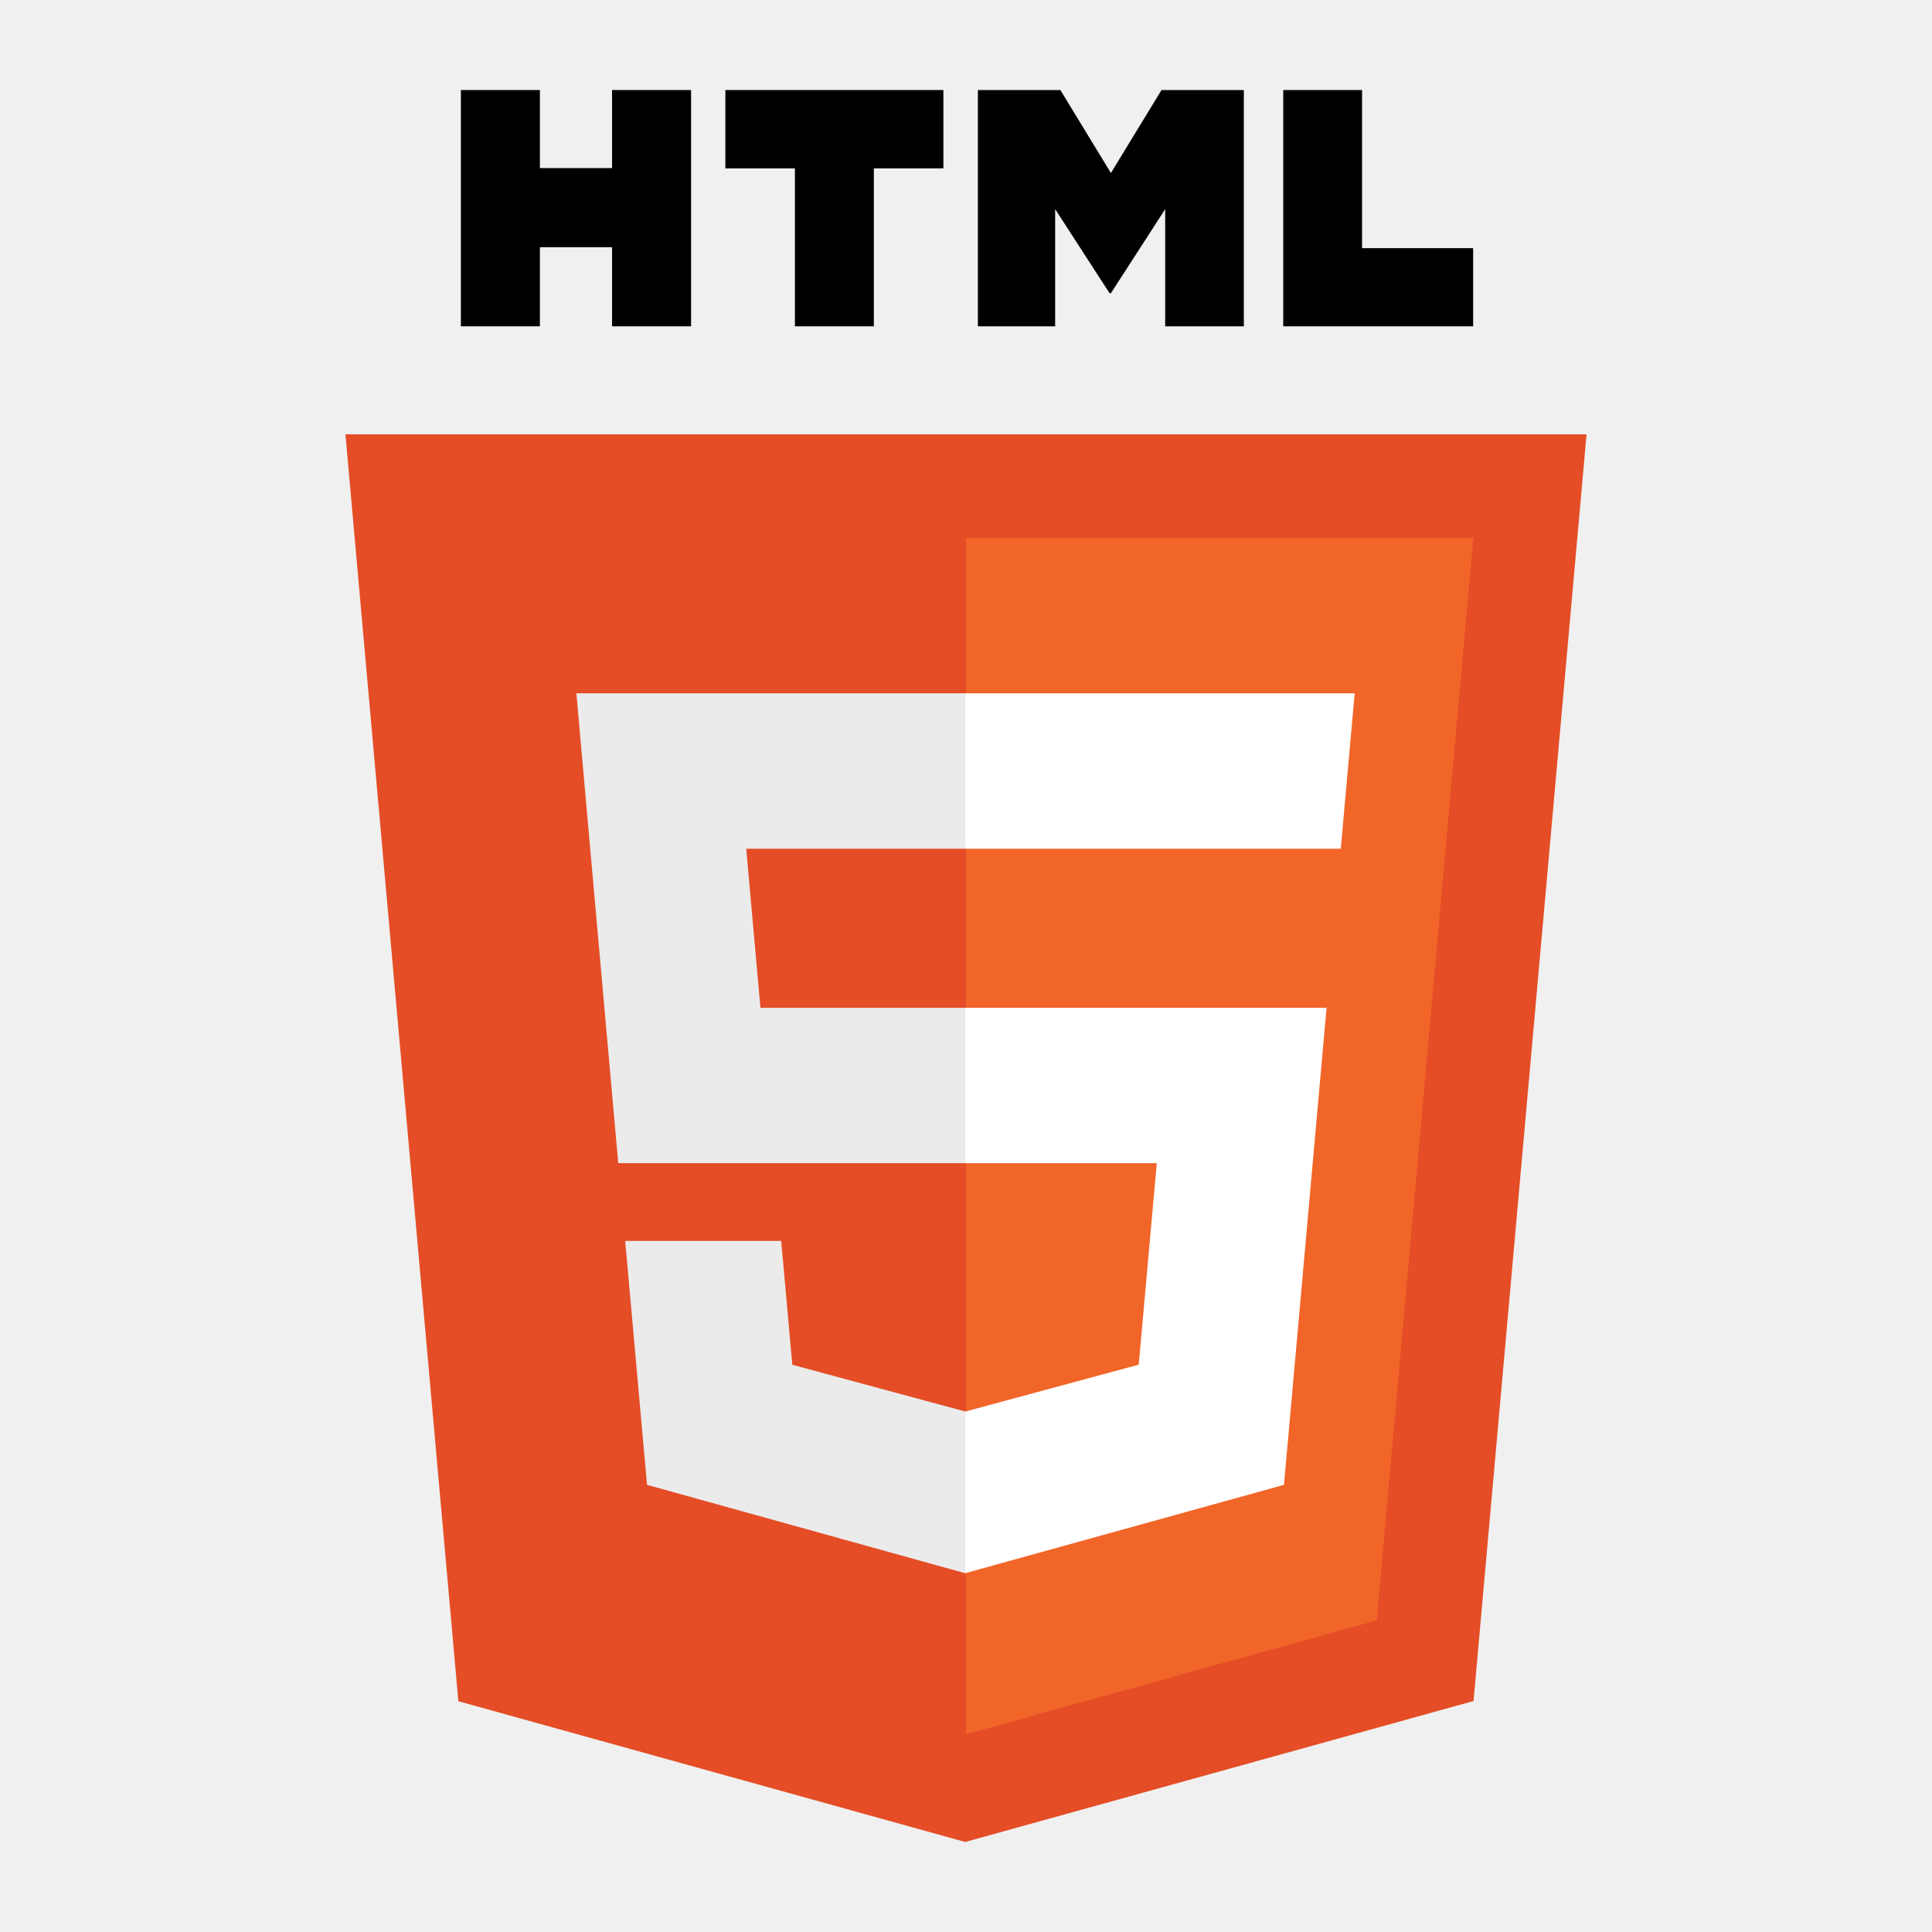
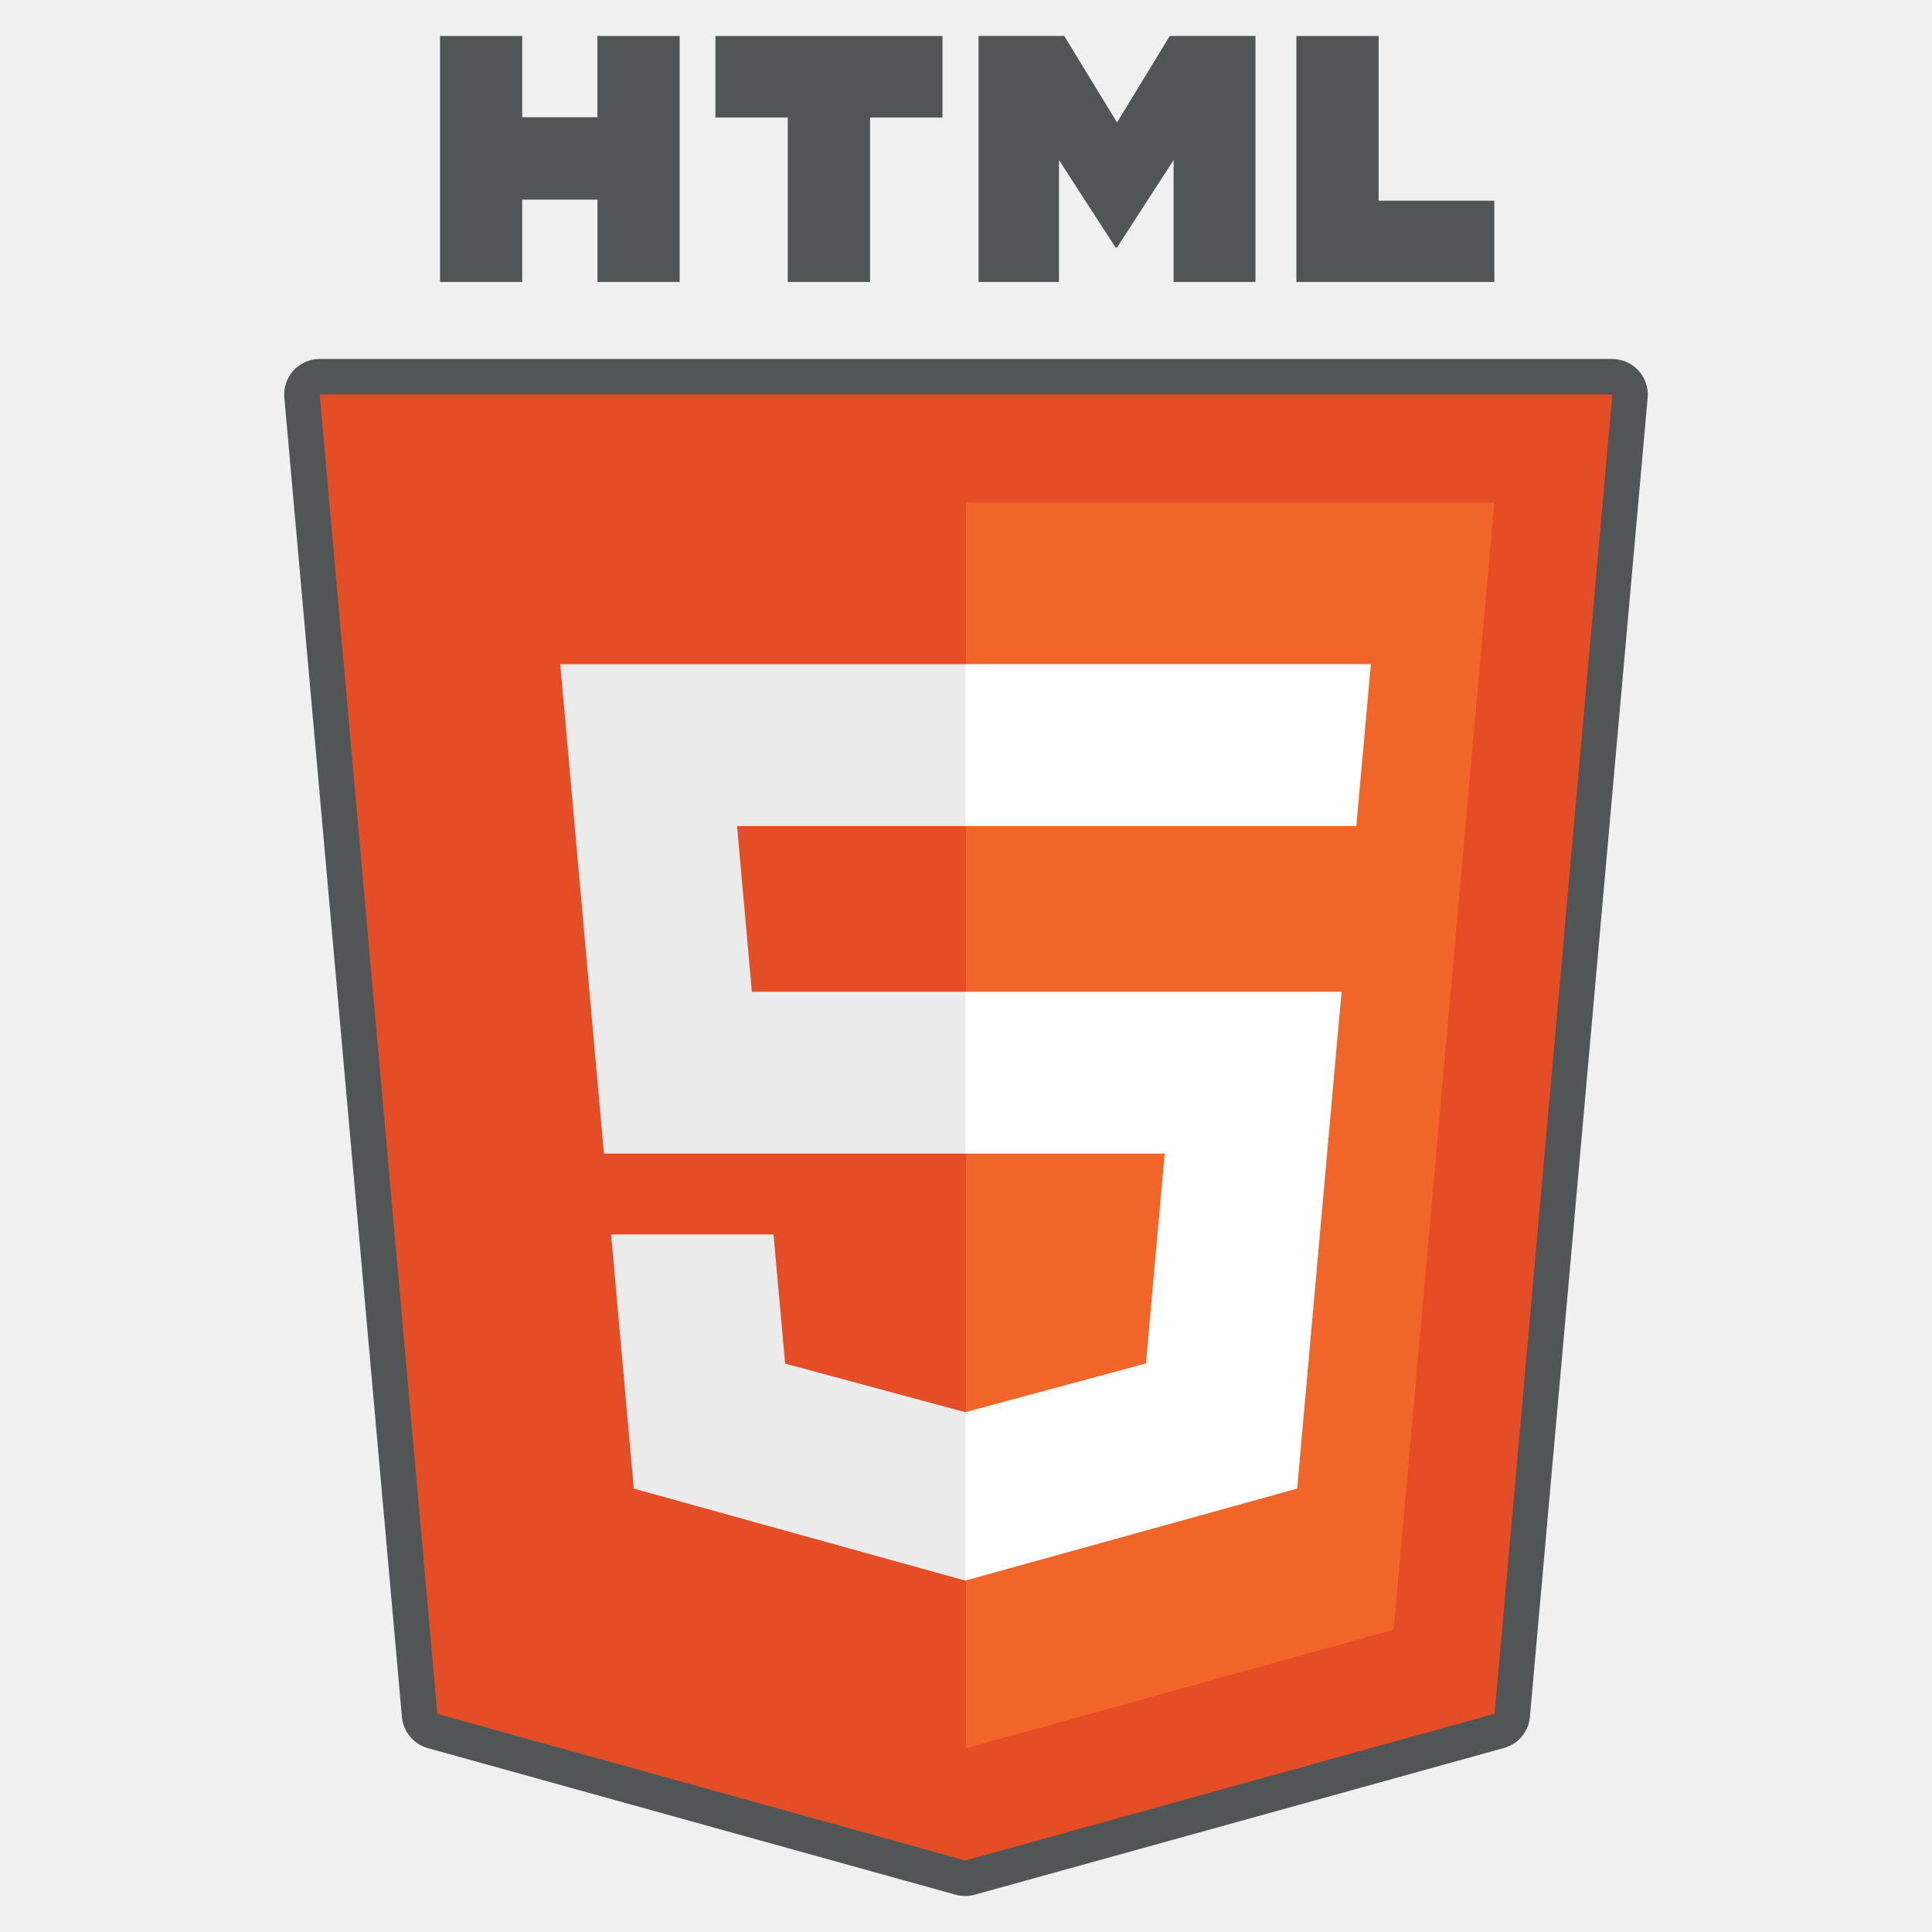
- <svg xmlns="http://www.w3.org/2000/svg" id="レイヤー_1" data-name="レイヤー 1" viewBox="0 0 200 200">
+ <svg xmlns="http://www.w3.org/2000/svg" id="materials" viewBox="0 0 240 240">
  <defs>
-     <style>.cls-1{fill:#e44d26;}.cls-2{fill:#f16529;}.cls-3{fill:#ebebeb;}.cls-4{fill:#fff;}</style>
+     <style>.cls-1{fill:#e44d26;}.cls-2{fill:#515556;}.cls-3{fill:#f16529;}.cls-4{fill:#ebebeb;}.cls-5{fill:#fff;}</style>
  </defs>
-   <polygon class="cls-1" points="47.45 176.11 35.76 44.96 164.24 44.96 152.54 176.09 99.92 190.68 47.45 176.11" />
-   <polygon class="cls-2" points="100 179.53 142.52 167.74 152.52 55.69 100 55.69 100 179.53" />
-   <polygon class="cls-3" points="100 104.33 78.72 104.33 77.25 87.86 100 87.86 100 71.77 99.94 71.77 59.67 71.77 60.05 76.09 64 120.41 100 120.41 100 104.33" />
-   <polygon class="cls-3" points="100 146.1 99.93 146.12 82.02 141.28 80.87 128.46 72.17 128.46 64.72 128.46 66.98 153.71 99.92 162.86 100 162.84 100 146.1" />
-   <path d="M47.71,9.32h8.18V17.4h7.47V9.32h8.18V33.78H63.36V25.59H55.89v8.19H47.71V9.32Z" />
-   <path d="M82.29,17.43h-7.2V9.32H97.66v8.11h-7.2V33.78H82.29V17.43Z" />
-   <path d="M101.24,9.32h8.53L115,17.91l5.24-8.59h8.52V33.78h-8.14V21.65L115,30.35h-.14l-5.63-8.7V33.78h-8V9.32Z" />
-   <path d="M132.84,9.32H141V25.69h11.5v8.09H132.84V9.32Z" />
-   <polygon class="cls-4" points="99.94 104.33 99.94 120.41 119.75 120.41 117.88 141.27 99.94 146.12 99.94 162.85 132.92 153.71 133.16 150.99 136.94 108.65 137.33 104.33 133 104.33 99.94 104.33" />
-   <polygon class="cls-4" points="99.94 71.77 99.94 81.76 99.94 87.82 99.94 87.86 138.75 87.86 138.75 87.86 138.8 87.86 139.12 84.24 139.85 76.09 140.24 71.77 99.94 71.77" />
+   <path class="cls-1" d="M119.9,233.32l-.59-.08L53.74,215a2.21,2.21,0,0,1-1.61-1.93L37.52,49.21a2.2,2.2,0,0,1,2.19-2.4H200.29a2.2,2.2,0,0,1,2.19,2.4L187.86,213.08a2.22,2.22,0,0,1-1.61,1.93l-65.76,18.23Z" />
+   <path class="cls-2" d="M200.29,49,185.66,212.89,119.9,231.12,54.33,212.91,39.71,49H200.29m0-4.41H39.71a4.41,4.41,0,0,0-4.39,4.8L49.93,213.31a4.43,4.43,0,0,0,3.22,3.85l65.57,18.21a4.36,4.36,0,0,0,1.18.16,4.25,4.25,0,0,0,1.18-.16l65.76-18.23a4.4,4.4,0,0,0,3.21-3.86L204.68,49.4a4.41,4.41,0,0,0-4.39-4.8Z" />
+   <polygon class="cls-3" points="120 217.18 173.13 202.45 185.64 62.41 120 62.41 120 217.18" />
+   <polygon class="cls-4" points="120 123.2 93.4 123.2 91.56 102.62 120 102.62 120 82.51 119.93 82.51 69.59 82.51 70.08 87.91 75.02 143.3 120 143.3 120 123.2" />
+   <polygon class="cls-4" points="120 175.41 119.91 175.43 97.53 169.39 96.09 153.35 85.21 153.35 75.91 153.35 78.73 184.92 119.91 196.35 120 196.32 120 175.41" />
+   <polygon class="cls-2" points="54.66 4.47 64.87 4.47 64.87 14.56 74.21 14.56 74.21 4.47 84.43 4.47 84.43 35.03 74.22 35.03 74.22 24.8 64.87 24.8 64.87 35.03 54.66 35.03 54.66 4.47" />
+   <polygon class="cls-2" points="97.86 14.6 88.87 14.6 88.87 4.47 117.08 4.47 117.08 14.6 108.08 14.6 108.08 35.03 97.86 35.03 97.86 14.6" />
+   <polygon class="cls-2" points="121.56 4.47 132.21 4.47 138.76 15.21 145.31 4.47 155.96 4.47 155.96 35.03 145.79 35.03 145.79 19.88 138.76 30.75 138.58 30.75 131.55 19.88 131.55 35.03 121.56 35.03 121.56 4.47" />
+   <polygon class="cls-2" points="161.04 4.47 171.26 4.47 171.26 24.93 185.63 24.93 185.63 35.03 161.04 35.03 161.04 4.47 161.04 4.47" />
+   <polygon class="cls-5" points="119.93 123.2 119.93 143.3 144.68 143.3 142.35 169.37 119.93 175.42 119.93 196.34 161.14 184.92 161.44 181.52 166.17 128.6 166.66 123.2 161.24 123.2 119.93 123.2" />
+   <polygon class="cls-5" points="119.93 82.51 119.93 95 119.93 102.57 119.93 102.62 168.42 102.62 168.49 102.62 168.89 98.1 169.81 87.91 170.29 82.51 119.93 82.51" />
</svg>
